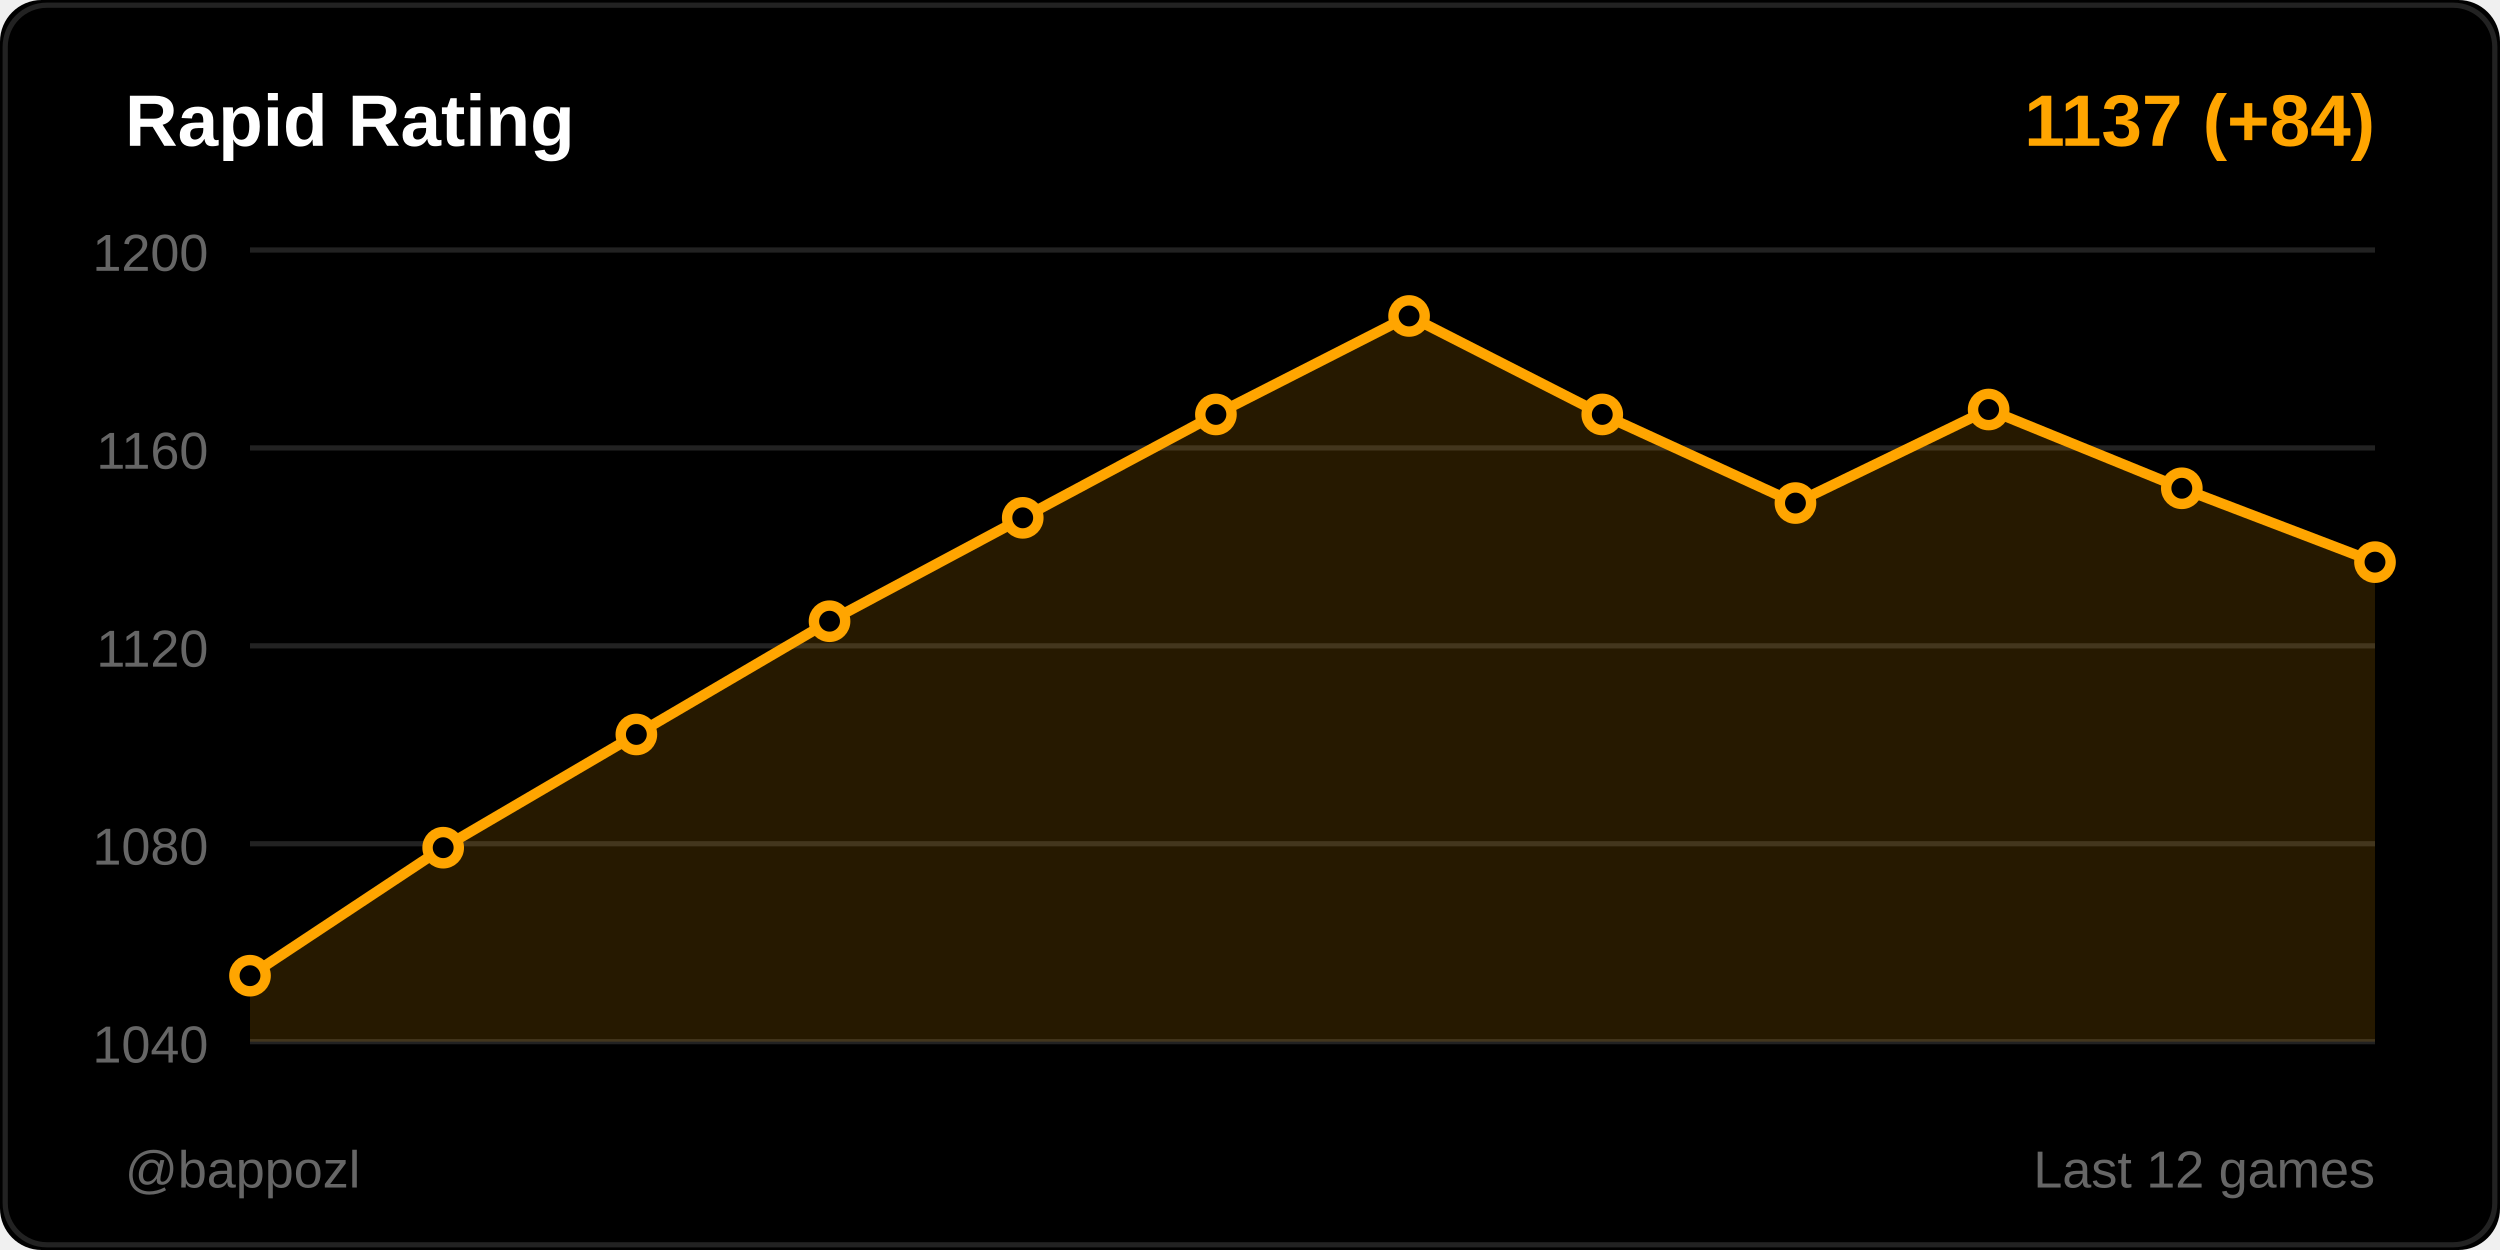
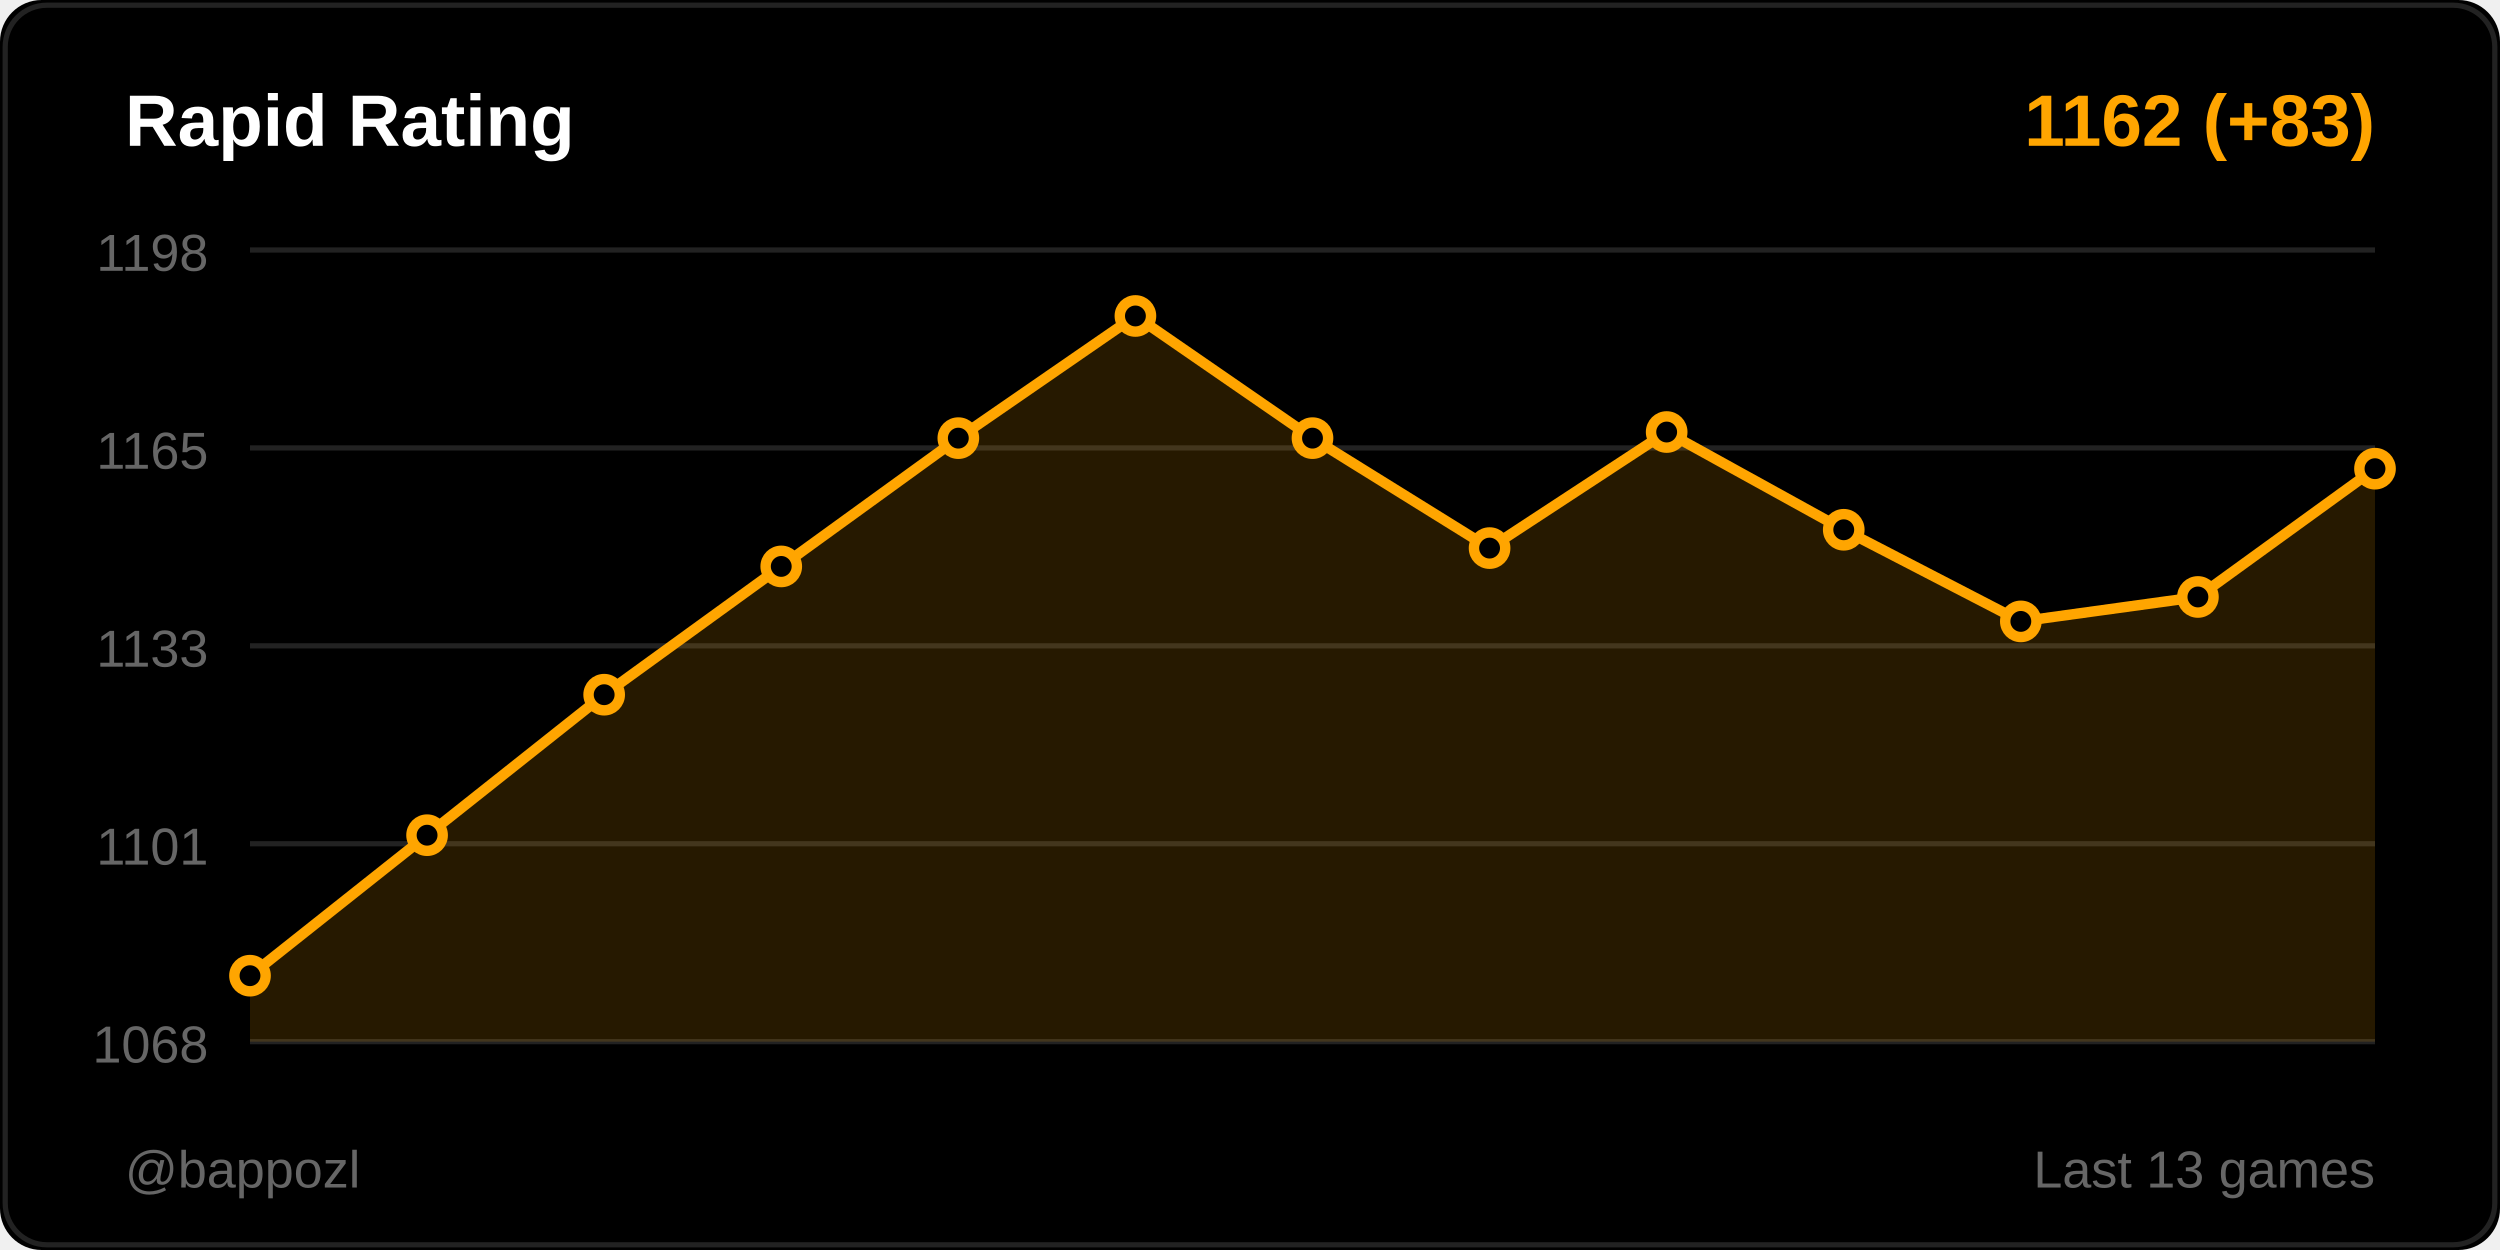
<svg xmlns="http://www.w3.org/2000/svg" width="480" height="240">
  <rect width="480" height="240" fill="#000000" rx="8" />
  <rect x="1" y="1" width="478" height="238" fill="none" stroke="#222222" rx="8" />
  <text x="24" y="28" fill="#ffffff" font-size="14" font-weight="600" font-family="Segoe UI, Arial, sans-serif">
    Rapid Rating
  </text>
  <text x="456" y="28" fill="#ffa500" font-size="14" font-weight="600" font-family="Segoe UI, Arial, sans-serif" text-anchor="end">
-     1137 (+84)
+     1162 (+83)
  </text>
  <line x1="48" y1="48" x2="456" y2="48" stroke="#222222" stroke-width="1" />
-   <text x="40" y="52" fill="#666666" font-size="10" font-family="Segoe UI, Arial, sans-serif" text-anchor="end">1200</text>
+   <text x="40" y="52" fill="#666666" font-size="10" font-family="Segoe UI, Arial, sans-serif" text-anchor="end">1198</text>
  <line x1="48" y1="86" x2="456" y2="86" stroke="#222222" stroke-width="1" />
-   <text x="40" y="90" fill="#666666" font-size="10" font-family="Segoe UI, Arial, sans-serif" text-anchor="end">1160</text>
+   <text x="40" y="90" fill="#666666" font-size="10" font-family="Segoe UI, Arial, sans-serif" text-anchor="end">1165</text>
  <line x1="48" y1="124" x2="456" y2="124" stroke="#222222" stroke-width="1" />
-   <text x="40" y="128" fill="#666666" font-size="10" font-family="Segoe UI, Arial, sans-serif" text-anchor="end">1120</text>
+   <text x="40" y="128" fill="#666666" font-size="10" font-family="Segoe UI, Arial, sans-serif" text-anchor="end">1133</text>
  <line x1="48" y1="162" x2="456" y2="162" stroke="#222222" stroke-width="1" />
-   <text x="40" y="166" fill="#666666" font-size="10" font-family="Segoe UI, Arial, sans-serif" text-anchor="end">1080</text>
+   <text x="40" y="166" fill="#666666" font-size="10" font-family="Segoe UI, Arial, sans-serif" text-anchor="end">1101</text>
  <line x1="48" y1="200" x2="456" y2="200" stroke="#222222" stroke-width="1" />
-   <text x="40" y="204" fill="#666666" font-size="10" font-family="Segoe UI, Arial, sans-serif" text-anchor="end">1040</text>
-   <polygon points="48,200 48,187.333 85.091,162.756 122.182,141.015 159.273,119.274 196.364,99.423 233.455,79.572 270.545,60.667 307.636,79.572 344.727,96.587 381.818,78.627 418.909,93.751 456,107.93 456,200" fill="#ffa500" opacity="0.15" />
-   <polyline points="48,187.333 85.091,162.756 122.182,141.015 159.273,119.274 196.364,99.423 233.455,79.572 270.545,60.667 307.636,79.572 344.727,96.587 381.818,78.627 418.909,93.751 456,107.93" fill="none" stroke="#ffa500" stroke-width="2" stroke-linecap="round" stroke-linejoin="round" />
+   <text x="40" y="204" fill="#666666" font-size="10" font-family="Segoe UI, Arial, sans-serif" text-anchor="end">1068</text>
+   <polygon points="48,200 48,187.333 82,160.358 116,133.383 150,108.753 184,84.123 218,60.667 252,84.123 286,105.235 320,82.951 354,101.716 388,119.309 422,114.617 456,89.988 456,200" fill="#ffa500" opacity="0.15" />
+   <polyline points="48,187.333 82,160.358 116,133.383 150,108.753 184,84.123 218,60.667 252,84.123 286,105.235 320,82.951 354,101.716 388,119.309 422,114.617 456,89.988" fill="none" stroke="#ffa500" stroke-width="2" stroke-linecap="round" stroke-linejoin="round" />
  <circle cx="48" cy="187.333" r="3" fill="#000000" stroke="#ffa500" stroke-width="2" />
-   <circle cx="85.091" cy="162.756" r="3" fill="#000000" stroke="#ffa500" stroke-width="2" />
-   <circle cx="122.182" cy="141.015" r="3" fill="#000000" stroke="#ffa500" stroke-width="2" />
-   <circle cx="159.273" cy="119.274" r="3" fill="#000000" stroke="#ffa500" stroke-width="2" />
-   <circle cx="196.364" cy="99.423" r="3" fill="#000000" stroke="#ffa500" stroke-width="2" />
-   <circle cx="233.455" cy="79.572" r="3" fill="#000000" stroke="#ffa500" stroke-width="2" />
-   <circle cx="270.545" cy="60.667" r="3" fill="#000000" stroke="#ffa500" stroke-width="2" />
-   <circle cx="307.636" cy="79.572" r="3" fill="#000000" stroke="#ffa500" stroke-width="2" />
-   <circle cx="344.727" cy="96.587" r="3" fill="#000000" stroke="#ffa500" stroke-width="2" />
-   <circle cx="381.818" cy="78.627" r="3" fill="#000000" stroke="#ffa500" stroke-width="2" />
-   <circle cx="418.909" cy="93.751" r="3" fill="#000000" stroke="#ffa500" stroke-width="2" />
-   <circle cx="456" cy="107.93" r="3" fill="#000000" stroke="#ffa500" stroke-width="2" />
+   <circle cx="82" cy="160.358" r="3" fill="#000000" stroke="#ffa500" stroke-width="2" />
+   <circle cx="116" cy="133.383" r="3" fill="#000000" stroke="#ffa500" stroke-width="2" />
+   <circle cx="150" cy="108.753" r="3" fill="#000000" stroke="#ffa500" stroke-width="2" />
+   <circle cx="184" cy="84.123" r="3" fill="#000000" stroke="#ffa500" stroke-width="2" />
+   <circle cx="218" cy="60.667" r="3" fill="#000000" stroke="#ffa500" stroke-width="2" />
+   <circle cx="252" cy="84.123" r="3" fill="#000000" stroke="#ffa500" stroke-width="2" />
+   <circle cx="286" cy="105.235" r="3" fill="#000000" stroke="#ffa500" stroke-width="2" />
+   <circle cx="320" cy="82.951" r="3" fill="#000000" stroke="#ffa500" stroke-width="2" />
+   <circle cx="354" cy="101.716" r="3" fill="#000000" stroke="#ffa500" stroke-width="2" />
+   <circle cx="388" cy="119.309" r="3" fill="#000000" stroke="#ffa500" stroke-width="2" />
+   <circle cx="422" cy="114.617" r="3" fill="#000000" stroke="#ffa500" stroke-width="2" />
+   <circle cx="456" cy="89.988" r="3" fill="#000000" stroke="#ffa500" stroke-width="2" />
  <text x="24" y="228" fill="#666666" font-size="10" font-family="Segoe UI, Arial, sans-serif">
    @bappozl
  </text>
  <text x="456" y="228" fill="#666666" font-size="10" font-family="Segoe UI, Arial, sans-serif" text-anchor="end">
-     Last 12 games
+     Last 13 games
  </text>
</svg>
